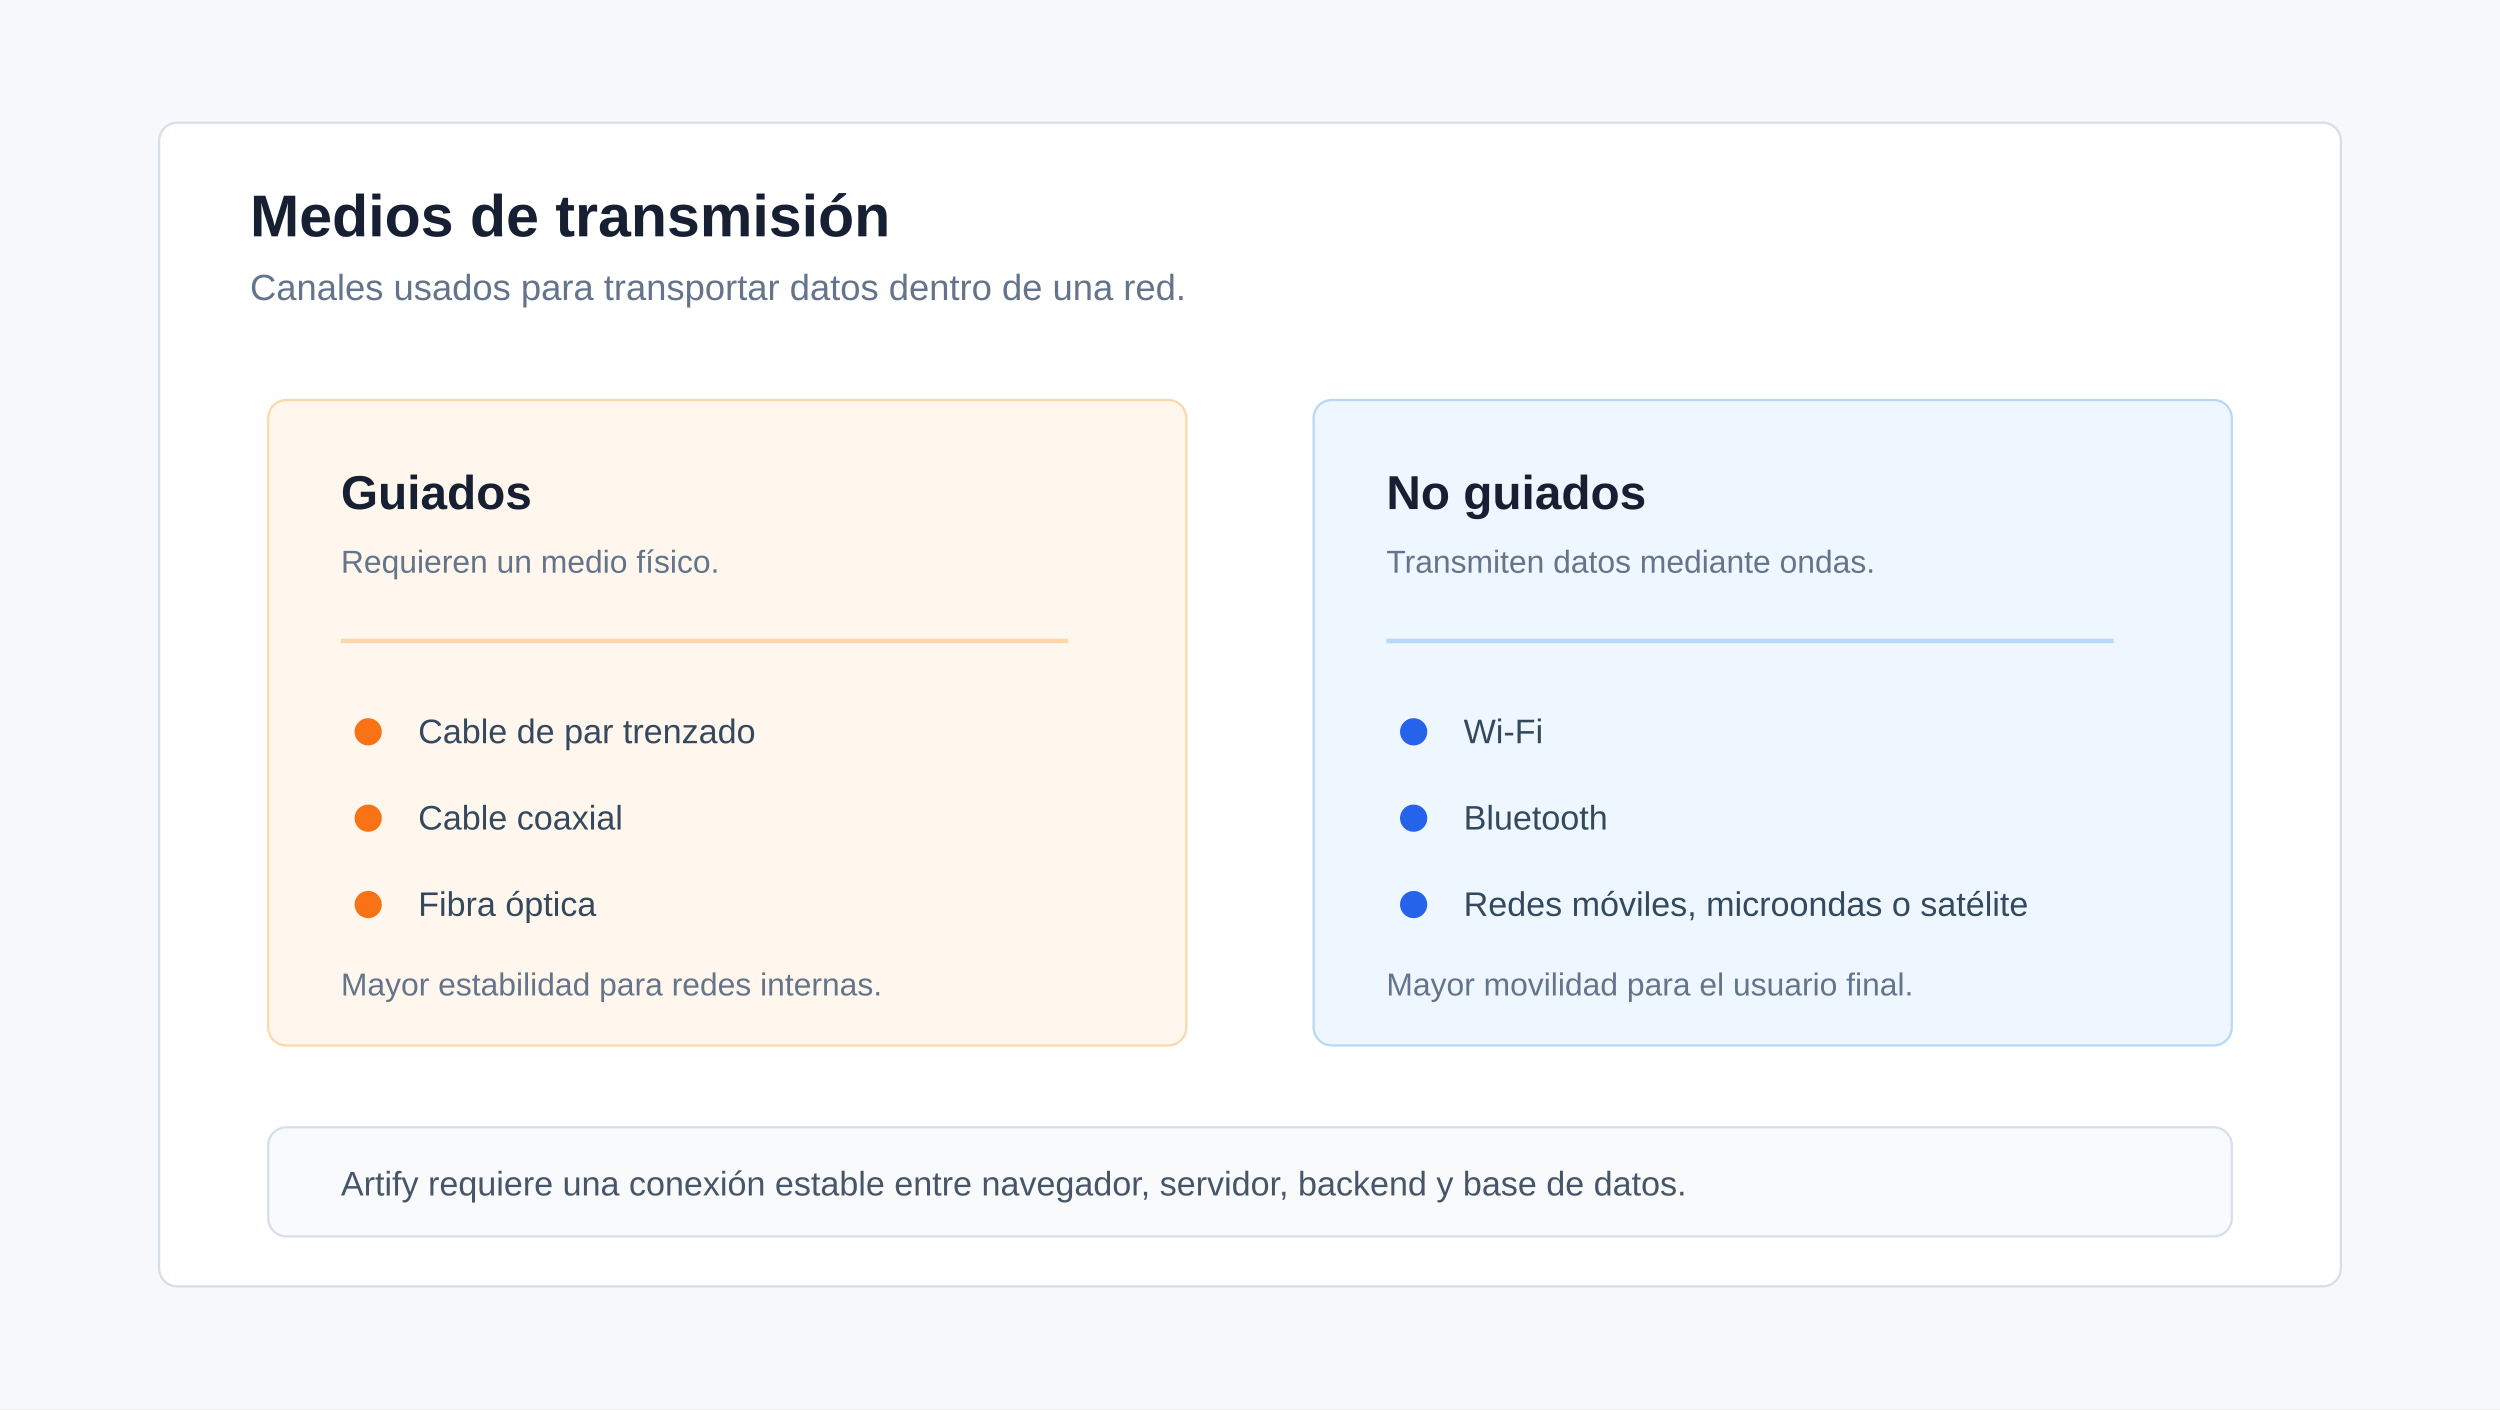
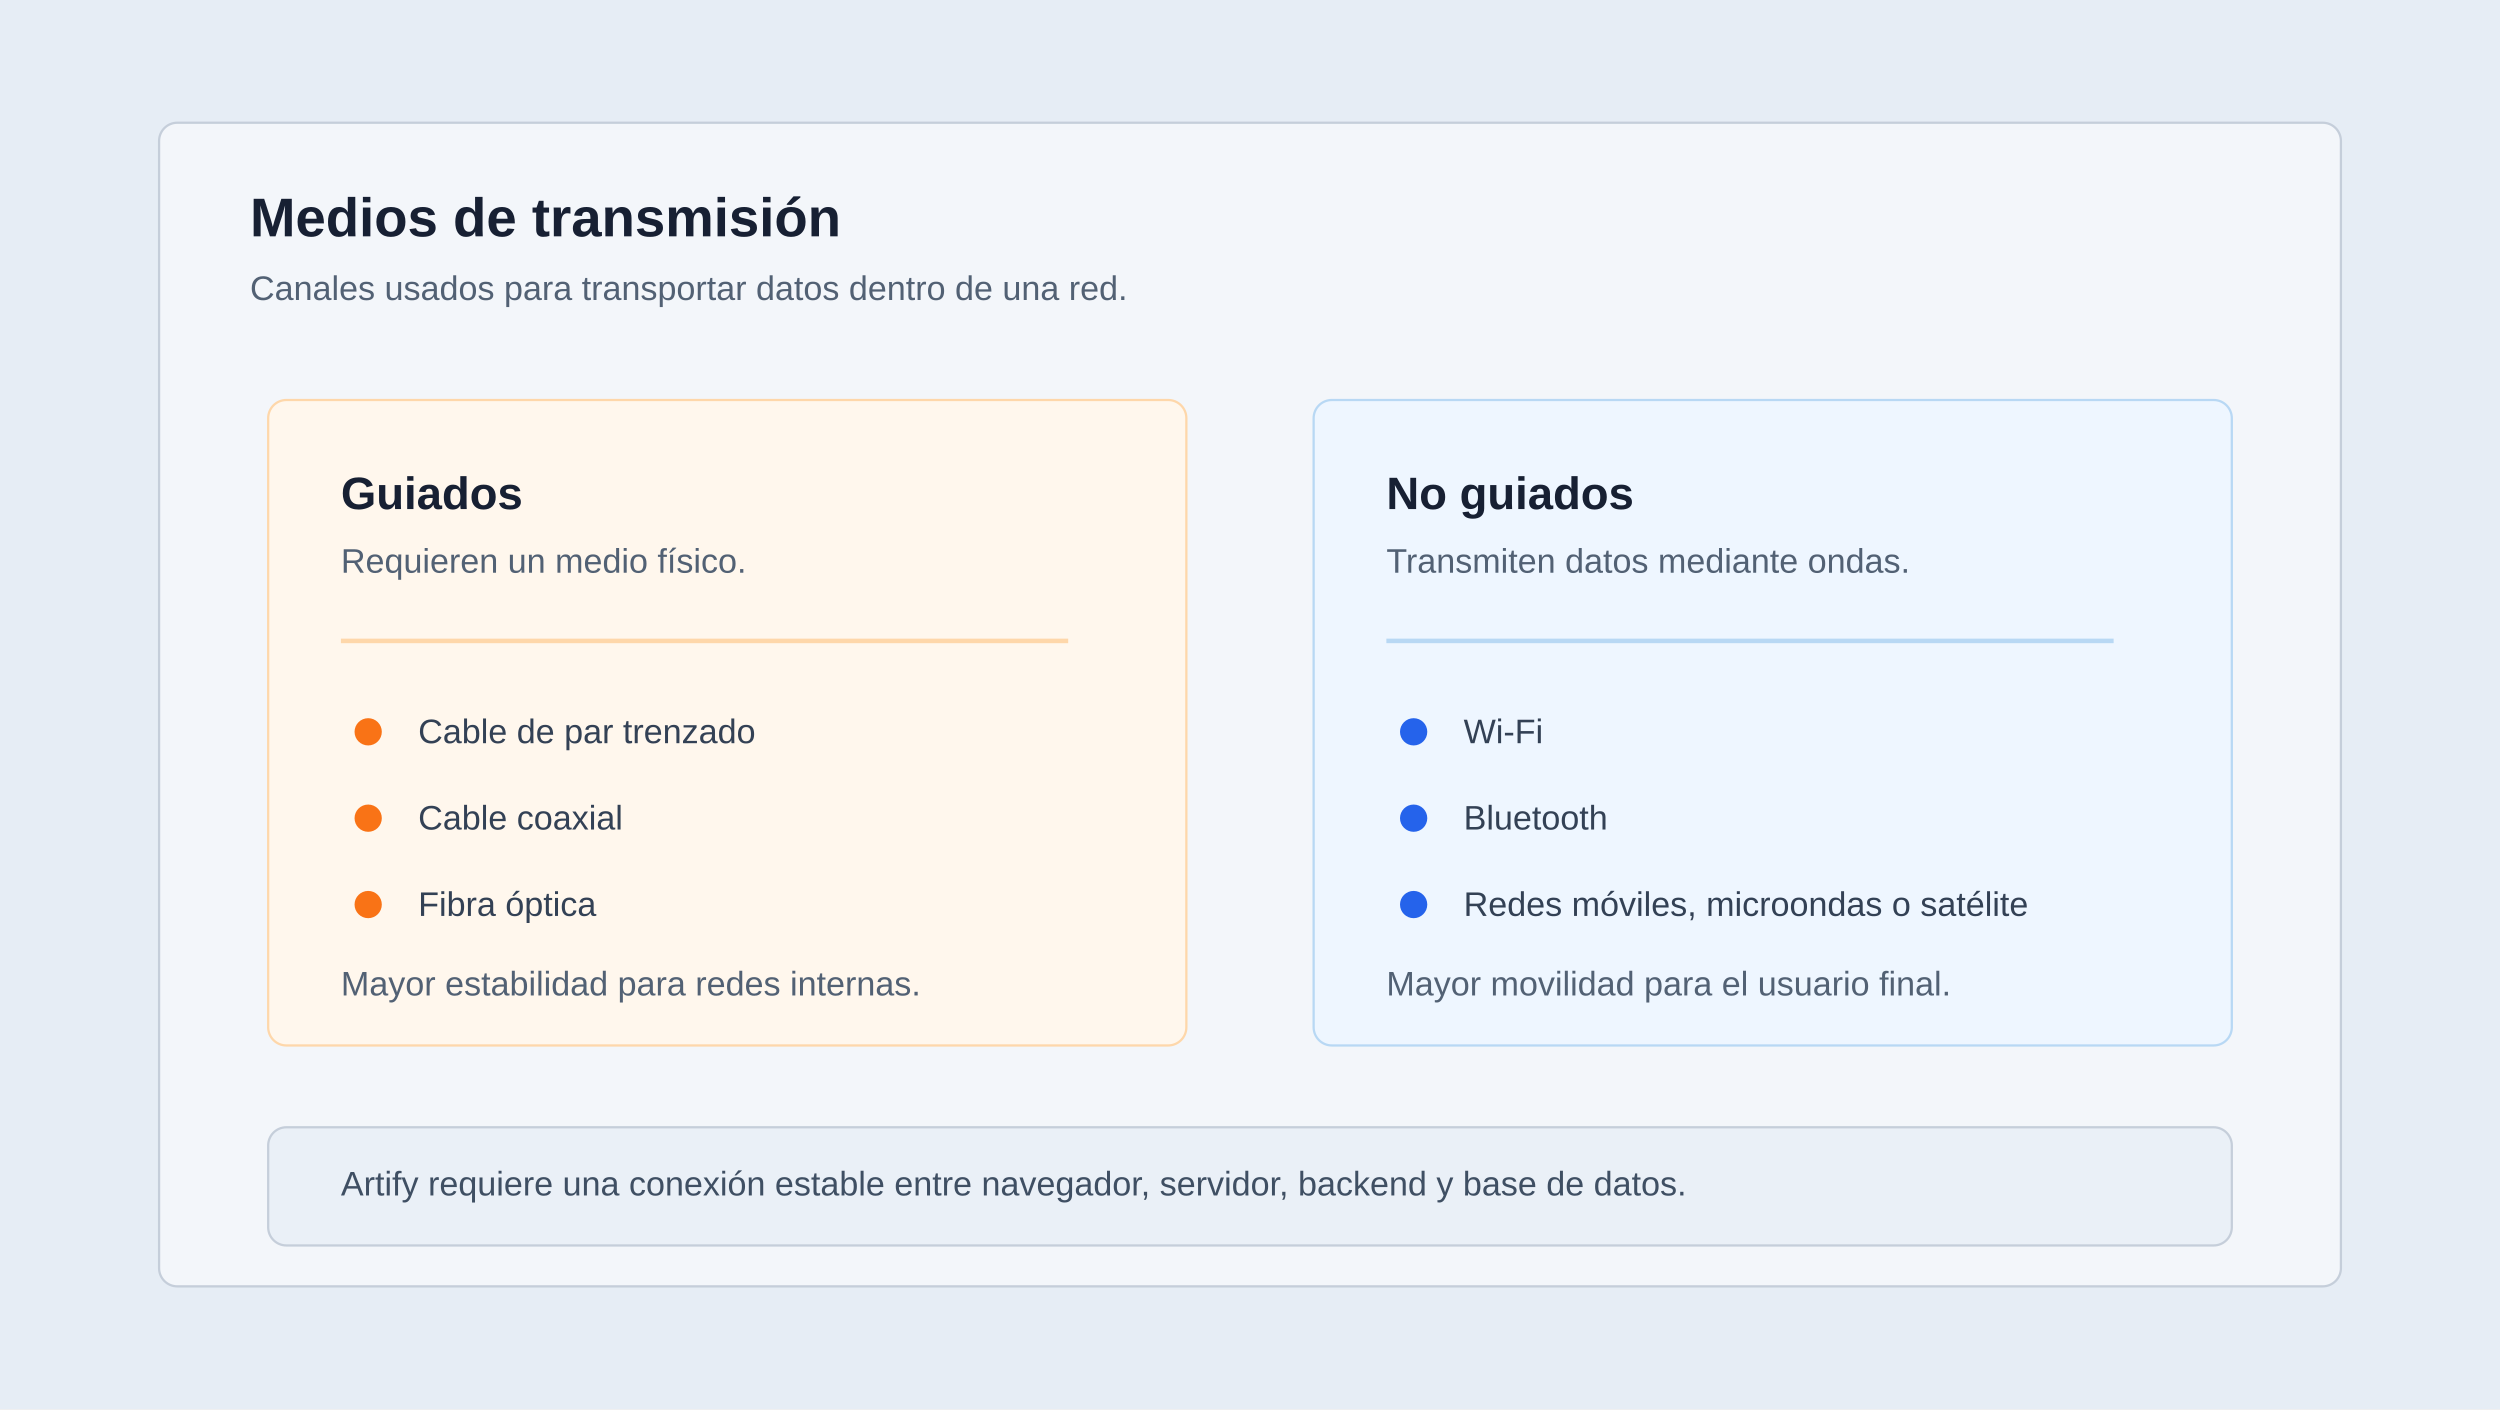
<svg xmlns="http://www.w3.org/2000/svg" width="1100" height="620" viewBox="0 0 1100 620" role="img" aria-labelledby="title desc">
  <defs>
    <style>
-       .title { font: 700 26px Arial, Helvetica, sans-serif; fill: #172033; }
-       .subtitle { font: 400 16px Arial, Helvetica, sans-serif; fill: #64748b; }
-       .section { font: 700 21px Arial, Helvetica, sans-serif; fill: #172033; }
-       .item { font: 400 15px Arial, Helvetica, sans-serif; fill: #34495e; }
-       .caption { font: 400 14px Arial, Helvetica, sans-serif; fill: #64748b; }
-       .note { font: 400 15px Arial, Helvetica, sans-serif; fill: #475569; }
+       .title { font: 700 24px Arial, Helvetica, sans-serif; fill: #172033; }
+       .subtitle { font: 400 15px Arial, Helvetica, sans-serif; fill: #526174; }
+       .section { font: 700 20px Arial, Helvetica, sans-serif; fill: #172033; }
+       .item { font: 400 15px Arial, Helvetica, sans-serif; fill: #334155; }
+       .caption { font: 400 15px Arial, Helvetica, sans-serif; fill: #526174; }
+       .note { font: 400 15px Arial, Helvetica, sans-serif; fill: #3f4f63; }
    </style>
  </defs>
-   <rect width="1100" height="620" fill="#f6f8fb" />
-   <rect x="70" y="54" width="960" height="512" rx="8" fill="#ffffff" stroke="#d8dee8" />
+   <rect width="1100" height="620" fill="#e6edf5" />
+   <rect x="70" y="54" width="960" height="512" rx="8" fill="#f3f6fa" stroke="#c5ceda" />
  <text x="110" y="104" class="title">Medios de transmisión</text>
  <text x="110" y="132" class="subtitle">Canales usados para transportar datos dentro de una red.</text>
  <rect x="118" y="176" width="404" height="284" rx="8" fill="#fff7ed" stroke="#fed7aa" />
  <text x="150" y="224" class="section">Guiados</text>
  <text x="150" y="252" class="caption">Requieren un medio físico.</text>
  <line x1="150" y1="282" x2="470" y2="282" stroke="#fed7aa" stroke-width="2" />
  <circle cx="162" cy="322" r="6" fill="#f97316" />
  <text x="184" y="327" class="item">Cable de par trenzado</text>
  <circle cx="162" cy="360" r="6" fill="#f97316" />
  <text x="184" y="365" class="item">Cable coaxial</text>
  <circle cx="162" cy="398" r="6" fill="#f97316" />
  <text x="184" y="403" class="item">Fibra óptica</text>
  <text x="150" y="438" class="caption">Mayor estabilidad para redes internas.</text>
  <rect x="578" y="176" width="404" height="284" rx="8" fill="#eef6ff" stroke="#b8d8f4" />
  <text x="610" y="224" class="section">No guiados</text>
  <text x="610" y="252" class="caption">Transmiten datos mediante ondas.</text>
  <line x1="610" y1="282" x2="930" y2="282" stroke="#b8d8f4" stroke-width="2" />
  <circle cx="622" cy="322" r="6" fill="#2563eb" />
  <text x="644" y="327" class="item">Wi-Fi</text>
  <circle cx="622" cy="360" r="6" fill="#2563eb" />
  <text x="644" y="365" class="item">Bluetooth</text>
  <circle cx="622" cy="398" r="6" fill="#2563eb" />
  <text x="644" y="403" class="item">Redes móviles, microondas o satélite</text>
  <text x="610" y="438" class="caption">Mayor movilidad para el usuario final.</text>
-   <rect x="118" y="496" width="864" height="48" rx="8" fill="#f8fafc" stroke="#d8dee8" />
+   <rect x="118" y="496" width="864" height="52" rx="8" fill="#eaf0f7" stroke="#c5ceda" />
  <text x="150" y="526" class="note">Artify requiere una conexión estable entre navegador, servidor, backend y base de datos.</text>
</svg>
